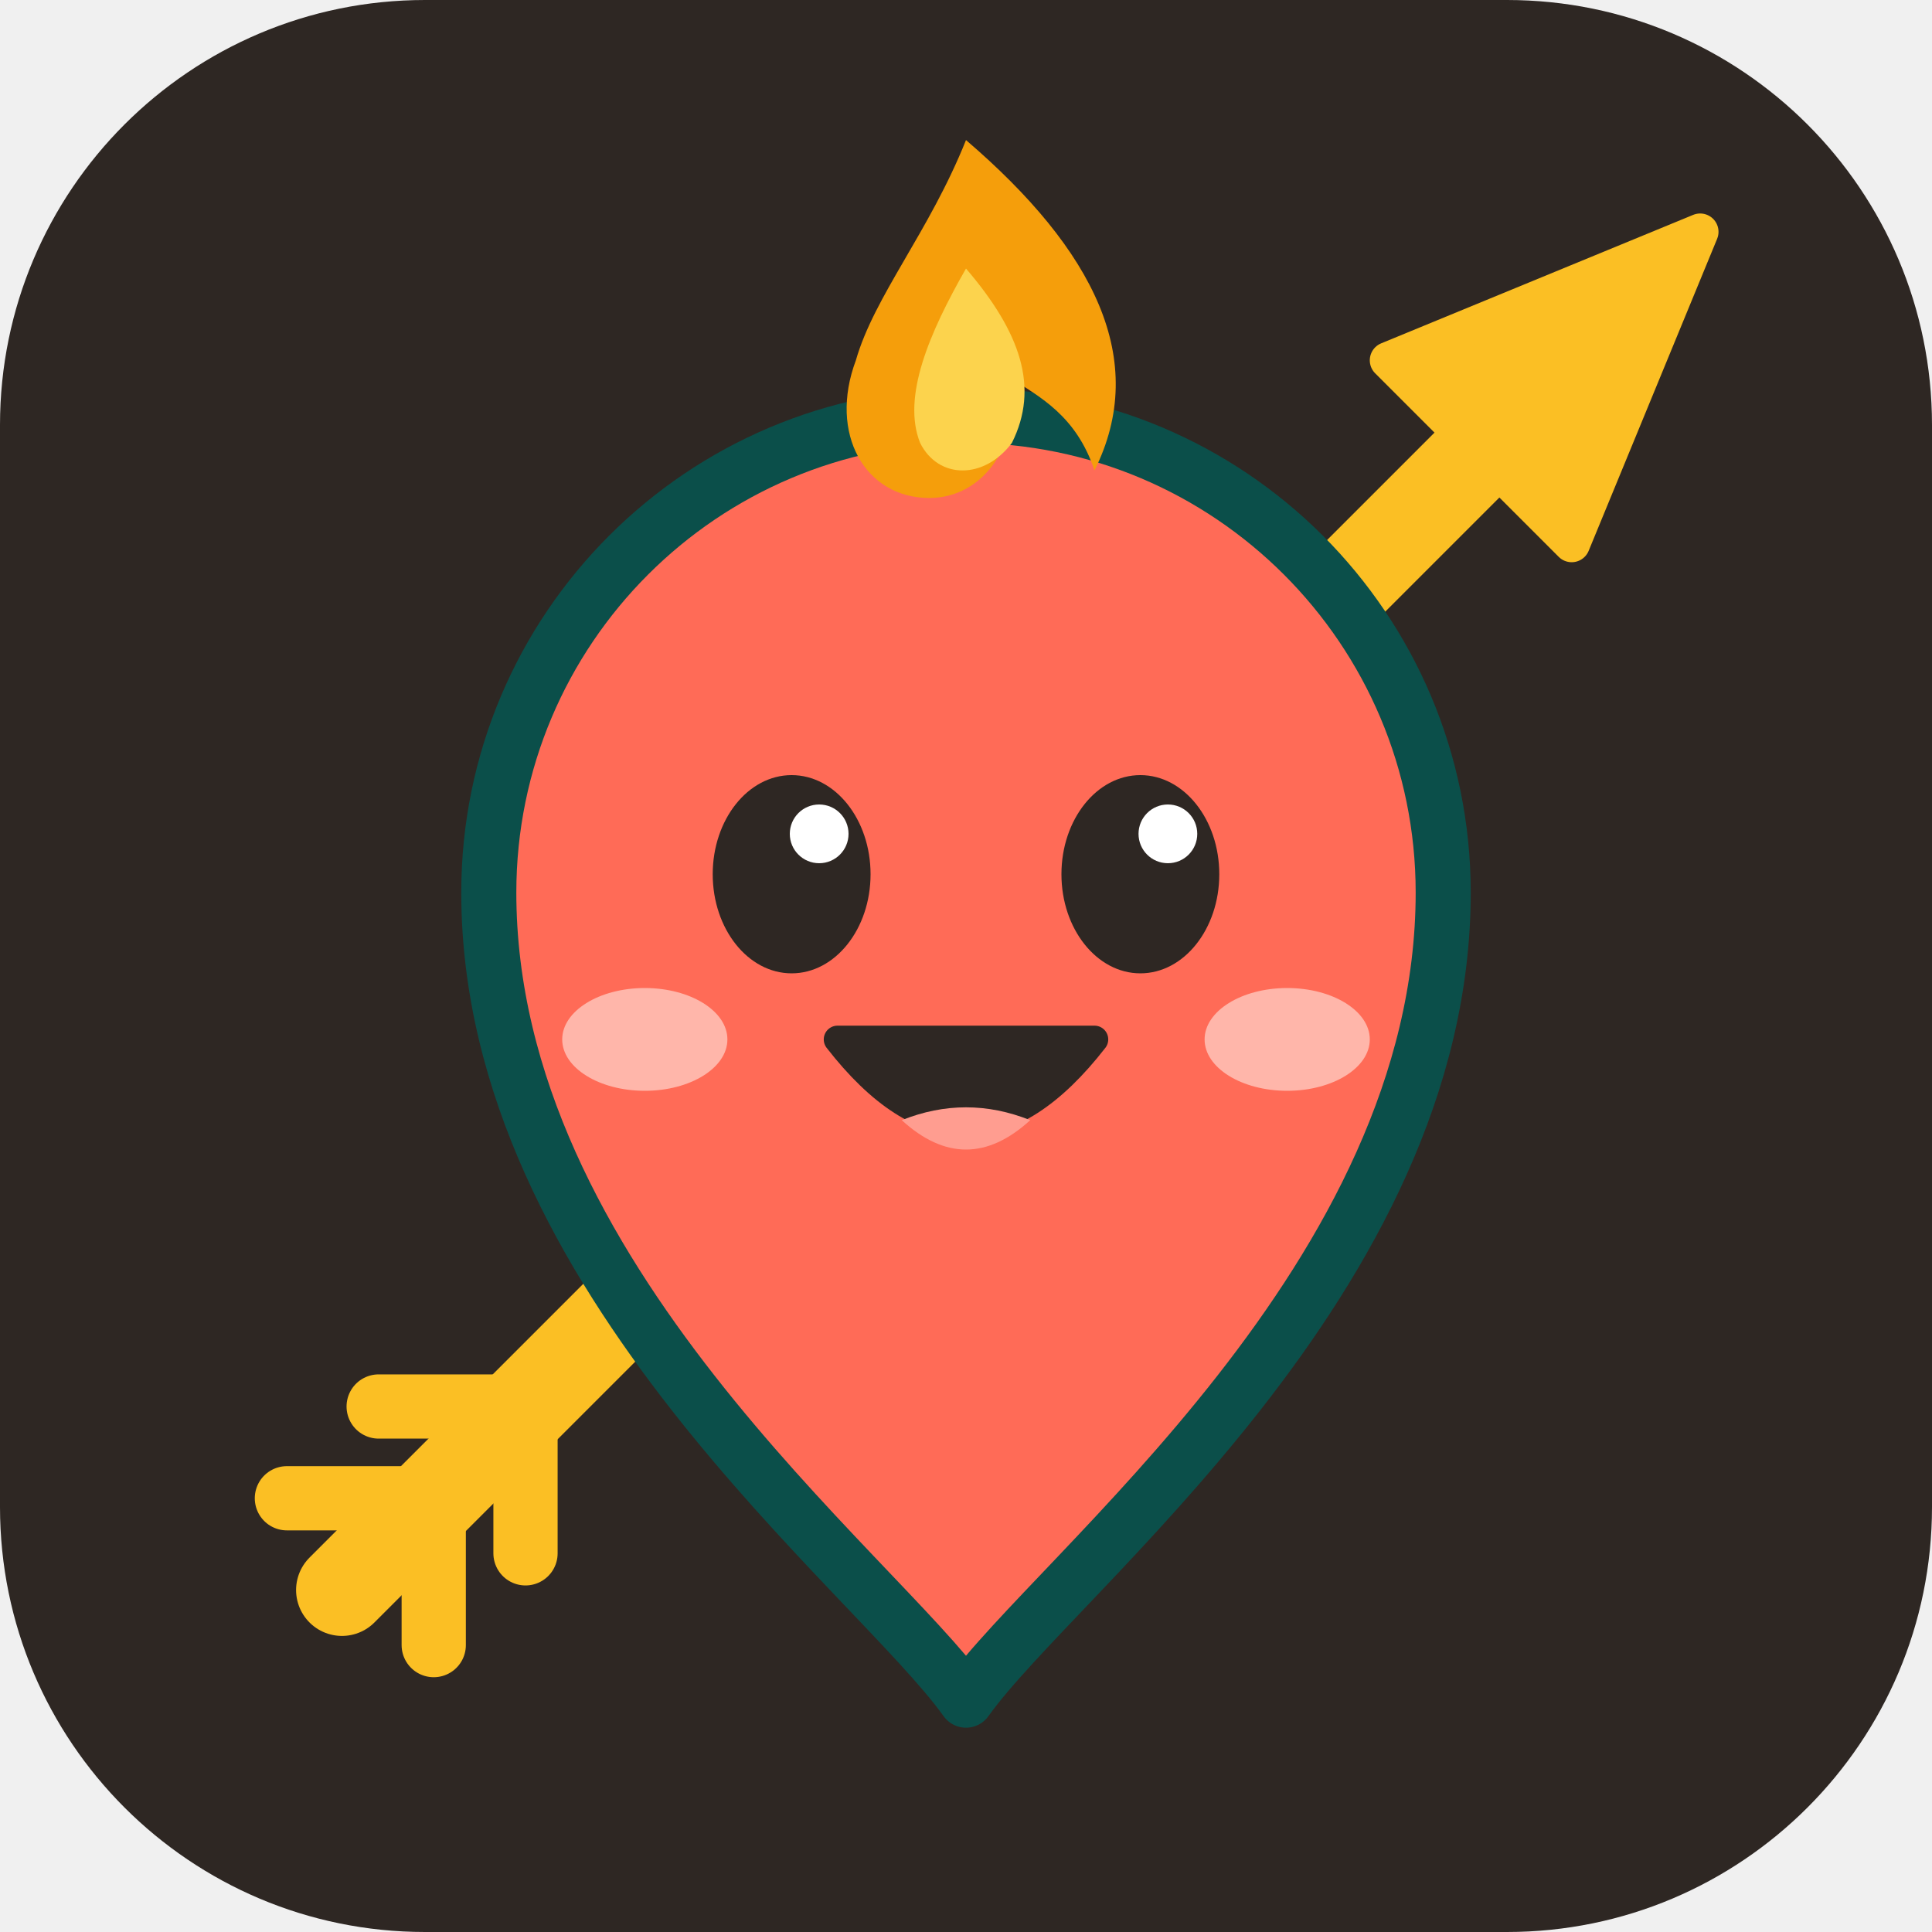
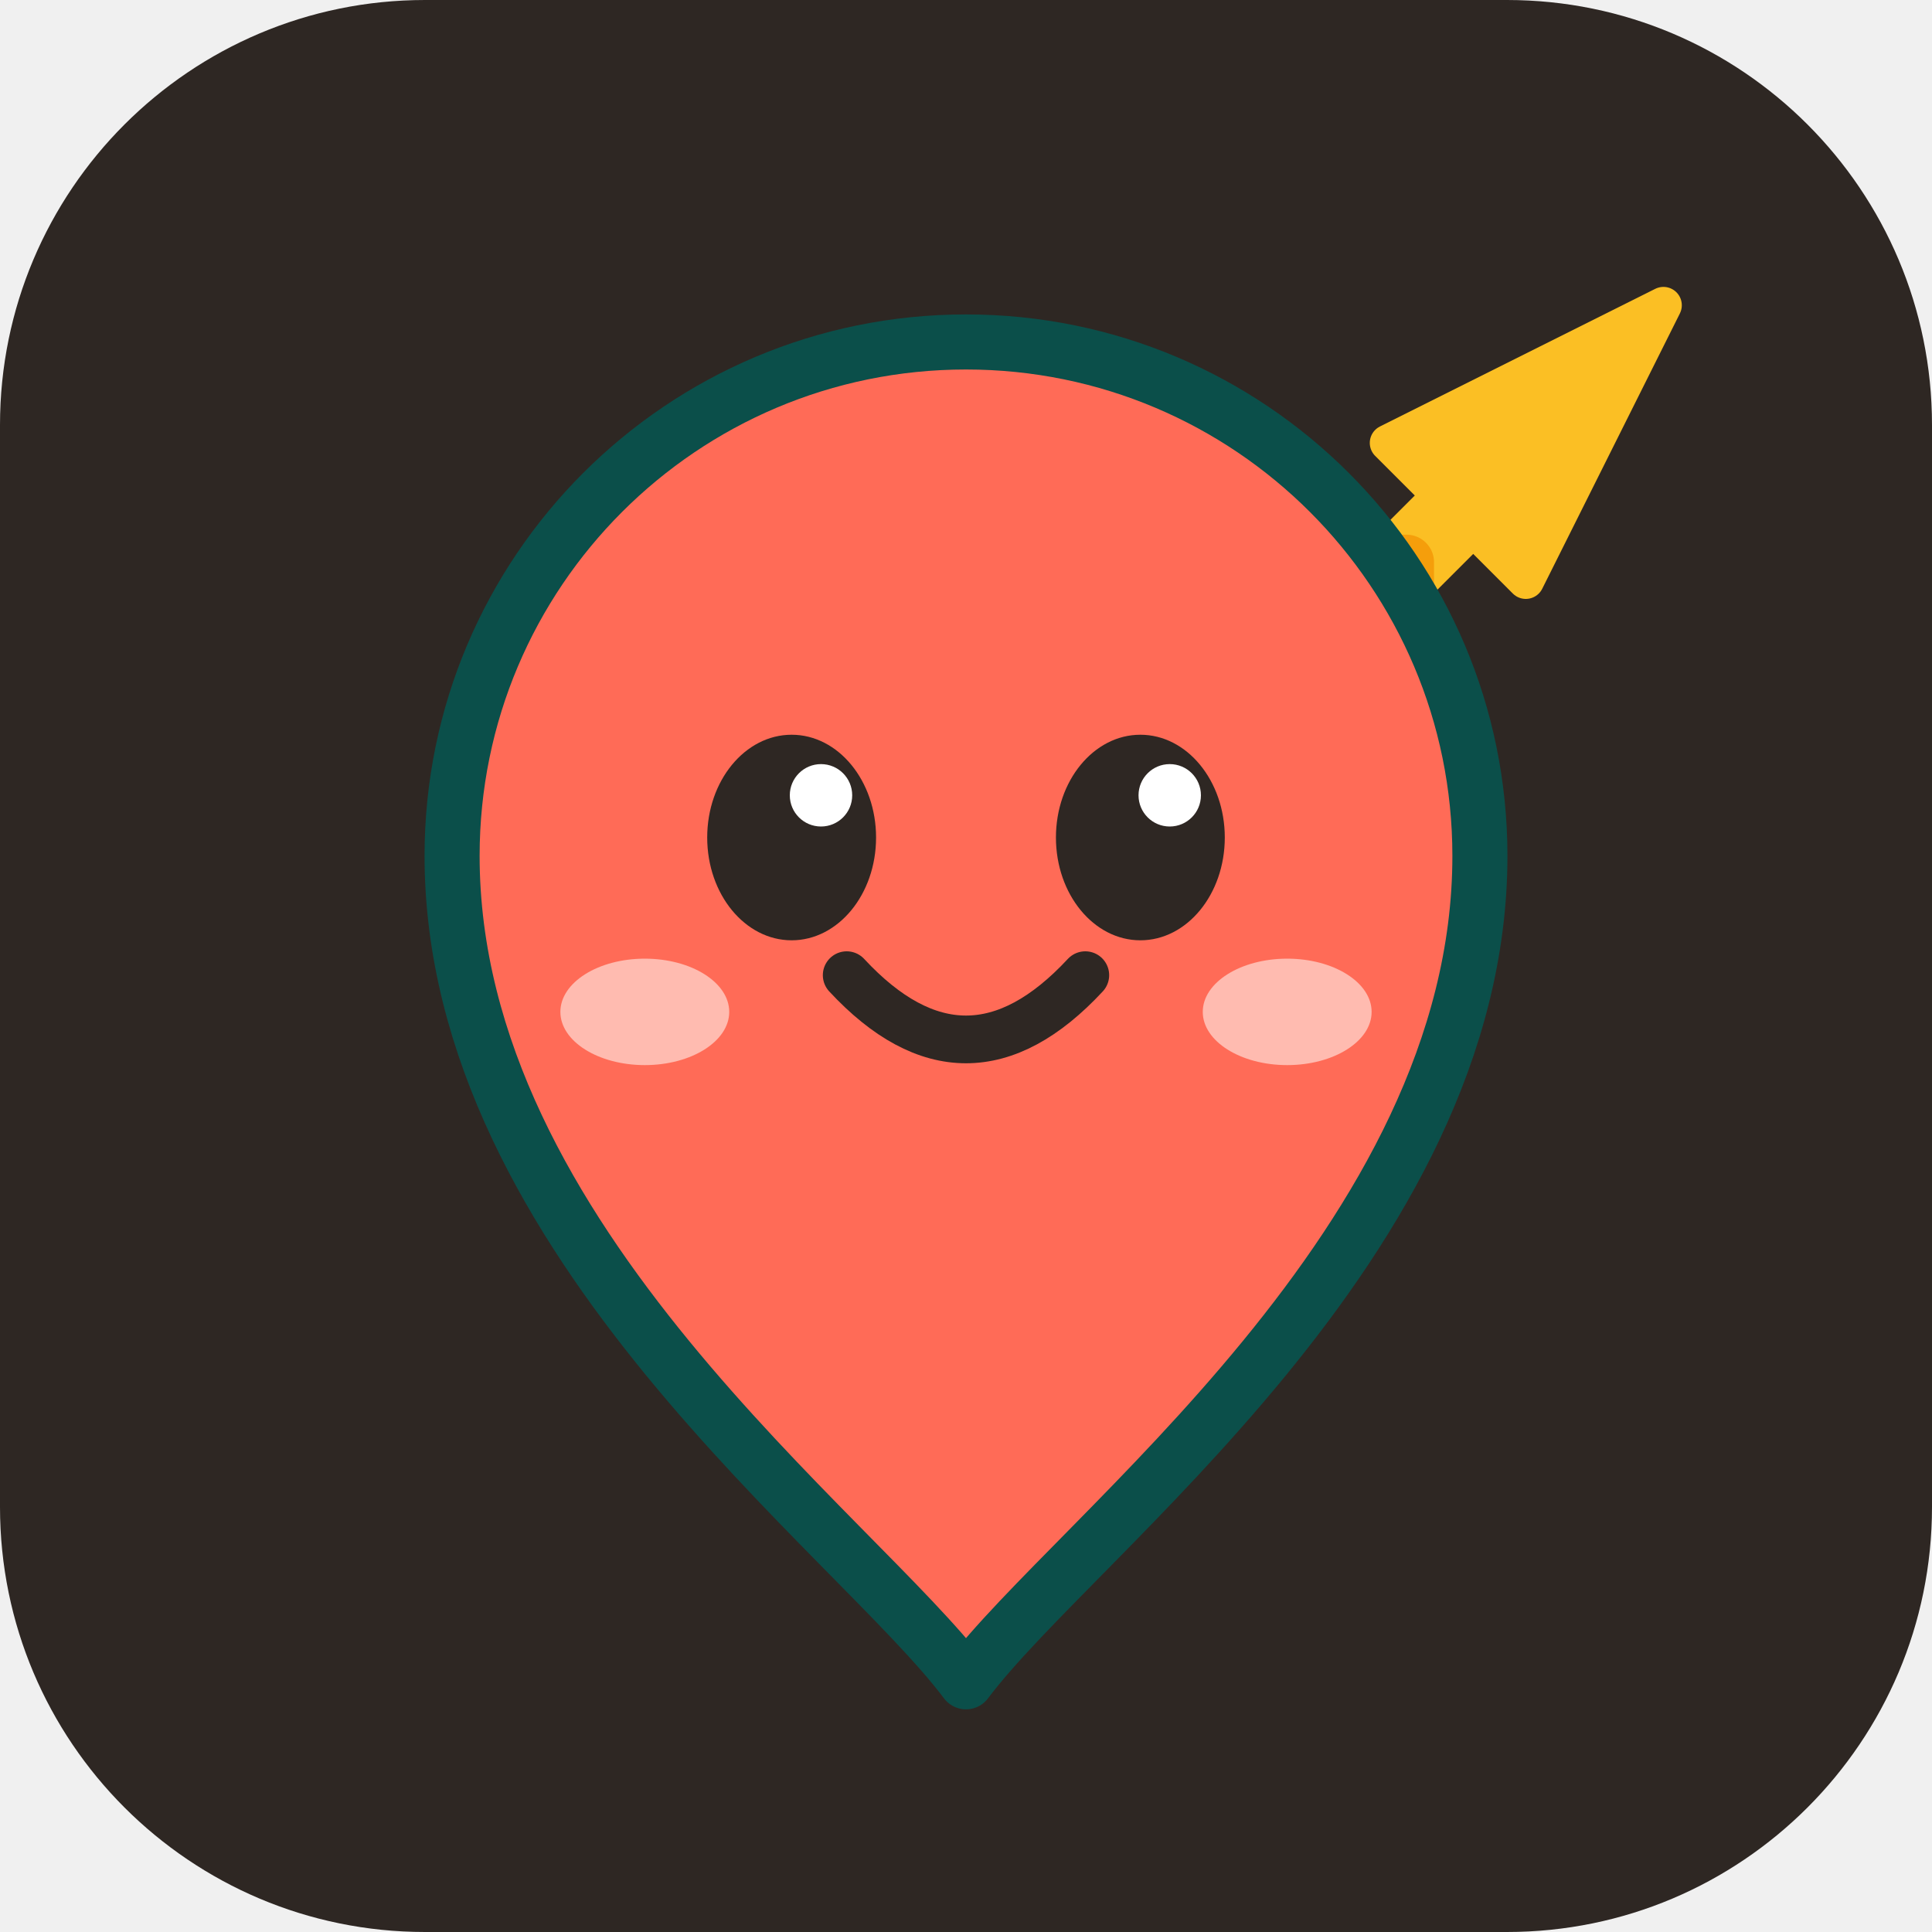
<svg xmlns="http://www.w3.org/2000/svg" viewBox="0 0 100 100">
  <defs>
    <clipPath id="tab">
      <rect width="100" height="100" rx="22" />
    </clipPath>
  </defs>
  <g clip-path="url(#tab)">
    <rect width="100" height="100" fill="#2e2723" />
    <g transform="translate(50 50) scale(0.95) translate(-50 -50)">
-       <path d="M16 84 L80 20" stroke="#fbbf24" stroke-width="5" stroke-linecap="round" />
-       <path d="M26 74 L18 74 M26 74 L26 82 M21 79 L13 79 M21 79 L21 87" stroke="#fbbf24" stroke-width="3.5" stroke-linecap="round" fill="none" />
-       <path d="M90 10 L83 27 L73 17 Z" fill="#fbbf24" stroke="#fbbf24" stroke-width="2" stroke-linejoin="round" />
-       <path d="M50 90 C45 83 24 67 24 46 A26 26 0 1 1 76 46 C76 67 55 83 50 90 Z" fill="#ff6b57" stroke="#0b4f4a" stroke-width="3" stroke-linejoin="round" />
-       <path d="M50 5 C57 11 60 17 57 23 C56 20 54 19 52.5 18 C53 21.5 51 24.5 48 24.5 C44.5 24.5 42.5 21 44 17 C45 13.5 48 10 50 5 Z" fill="#f59e0b" />
-       <path d="M50 12 C53 15.5 54 18.5 52.5 21.5 C51 23.5 48.5 23.5 47.5 21.5 C46.5 19 48 15.5 50 12 Z" fill="#fcd34d" />
-       <ellipse cx="40.5" cy="45" rx="4.3" ry="5.4" fill="#2e2723" />
-       <ellipse cx="59.5" cy="45" rx="4.3" ry="5.4" fill="#2e2723" />
-       <circle cx="42" cy="42.8" r="1.6" fill="#ffffff" />
-       <circle cx="61" cy="42.8" r="1.6" fill="#ffffff" />
-       <ellipse cx="32.5" cy="54" rx="4.5" ry="2.8" fill="#ffc9bf" opacity="0.8" />
-       <ellipse cx="67.5" cy="54" rx="4.5" ry="2.8" fill="#ffc9bf" opacity="0.8" />
-       <path d="M43 54 Q50 63 57 54 Z" fill="#2e2723" stroke="#2e2723" stroke-width="1.5" stroke-linejoin="round" />
-       <path d="M46.5 58.4 Q50 61.6 53.5 58.4 Q50 57 46.5 58.4 Z" fill="#ff9d90" />
+       <path d="M72 30 L84 18" stroke="#fbbf24" stroke-width="4.5" stroke-linecap="round" />
+       <path d="M88 14 L80.5 29 L73 21.5 Z" fill="#fbbf24" stroke="#fbbf24" stroke-width="2" stroke-linejoin="round" />
+       <path d="M74 28 L68 28 M74 28 L74 34" stroke="#f59e0b" stroke-width="3" stroke-linecap="round" fill="none" />
+       <path d="M50 89 C44 81 22 65 22 44 A28 28 0 1 1 78 44 C78 65 56 81 50 89 Z" fill="#ff6b57" stroke="#0b4f4a" stroke-width="3" stroke-linejoin="round" />
+       <ellipse cx="32.5" cy="52.5" rx="4.6" ry="2.9" fill="#ffc9bf" opacity="0.85" />
+       <ellipse cx="67.5" cy="52.5" rx="4.6" ry="2.9" fill="#ffc9bf" opacity="0.85" />
+       <ellipse cx="40.5" cy="43" rx="4.6" ry="5.6" fill="#2e2723" />
+       <ellipse cx="59.5" cy="43" rx="4.6" ry="5.6" fill="#2e2723" />
+       <circle cx="42.1" cy="40.7" r="1.7" fill="#ffffff" />
+       <circle cx="61.1" cy="40.7" r="1.7" fill="#ffffff" />
+       <path d="M43.5 50.5 Q50 57.5 56.5 50.5" fill="none" stroke="#2e2723" stroke-width="2.6" stroke-linecap="round" />
    </g>
  </g>
</svg>
